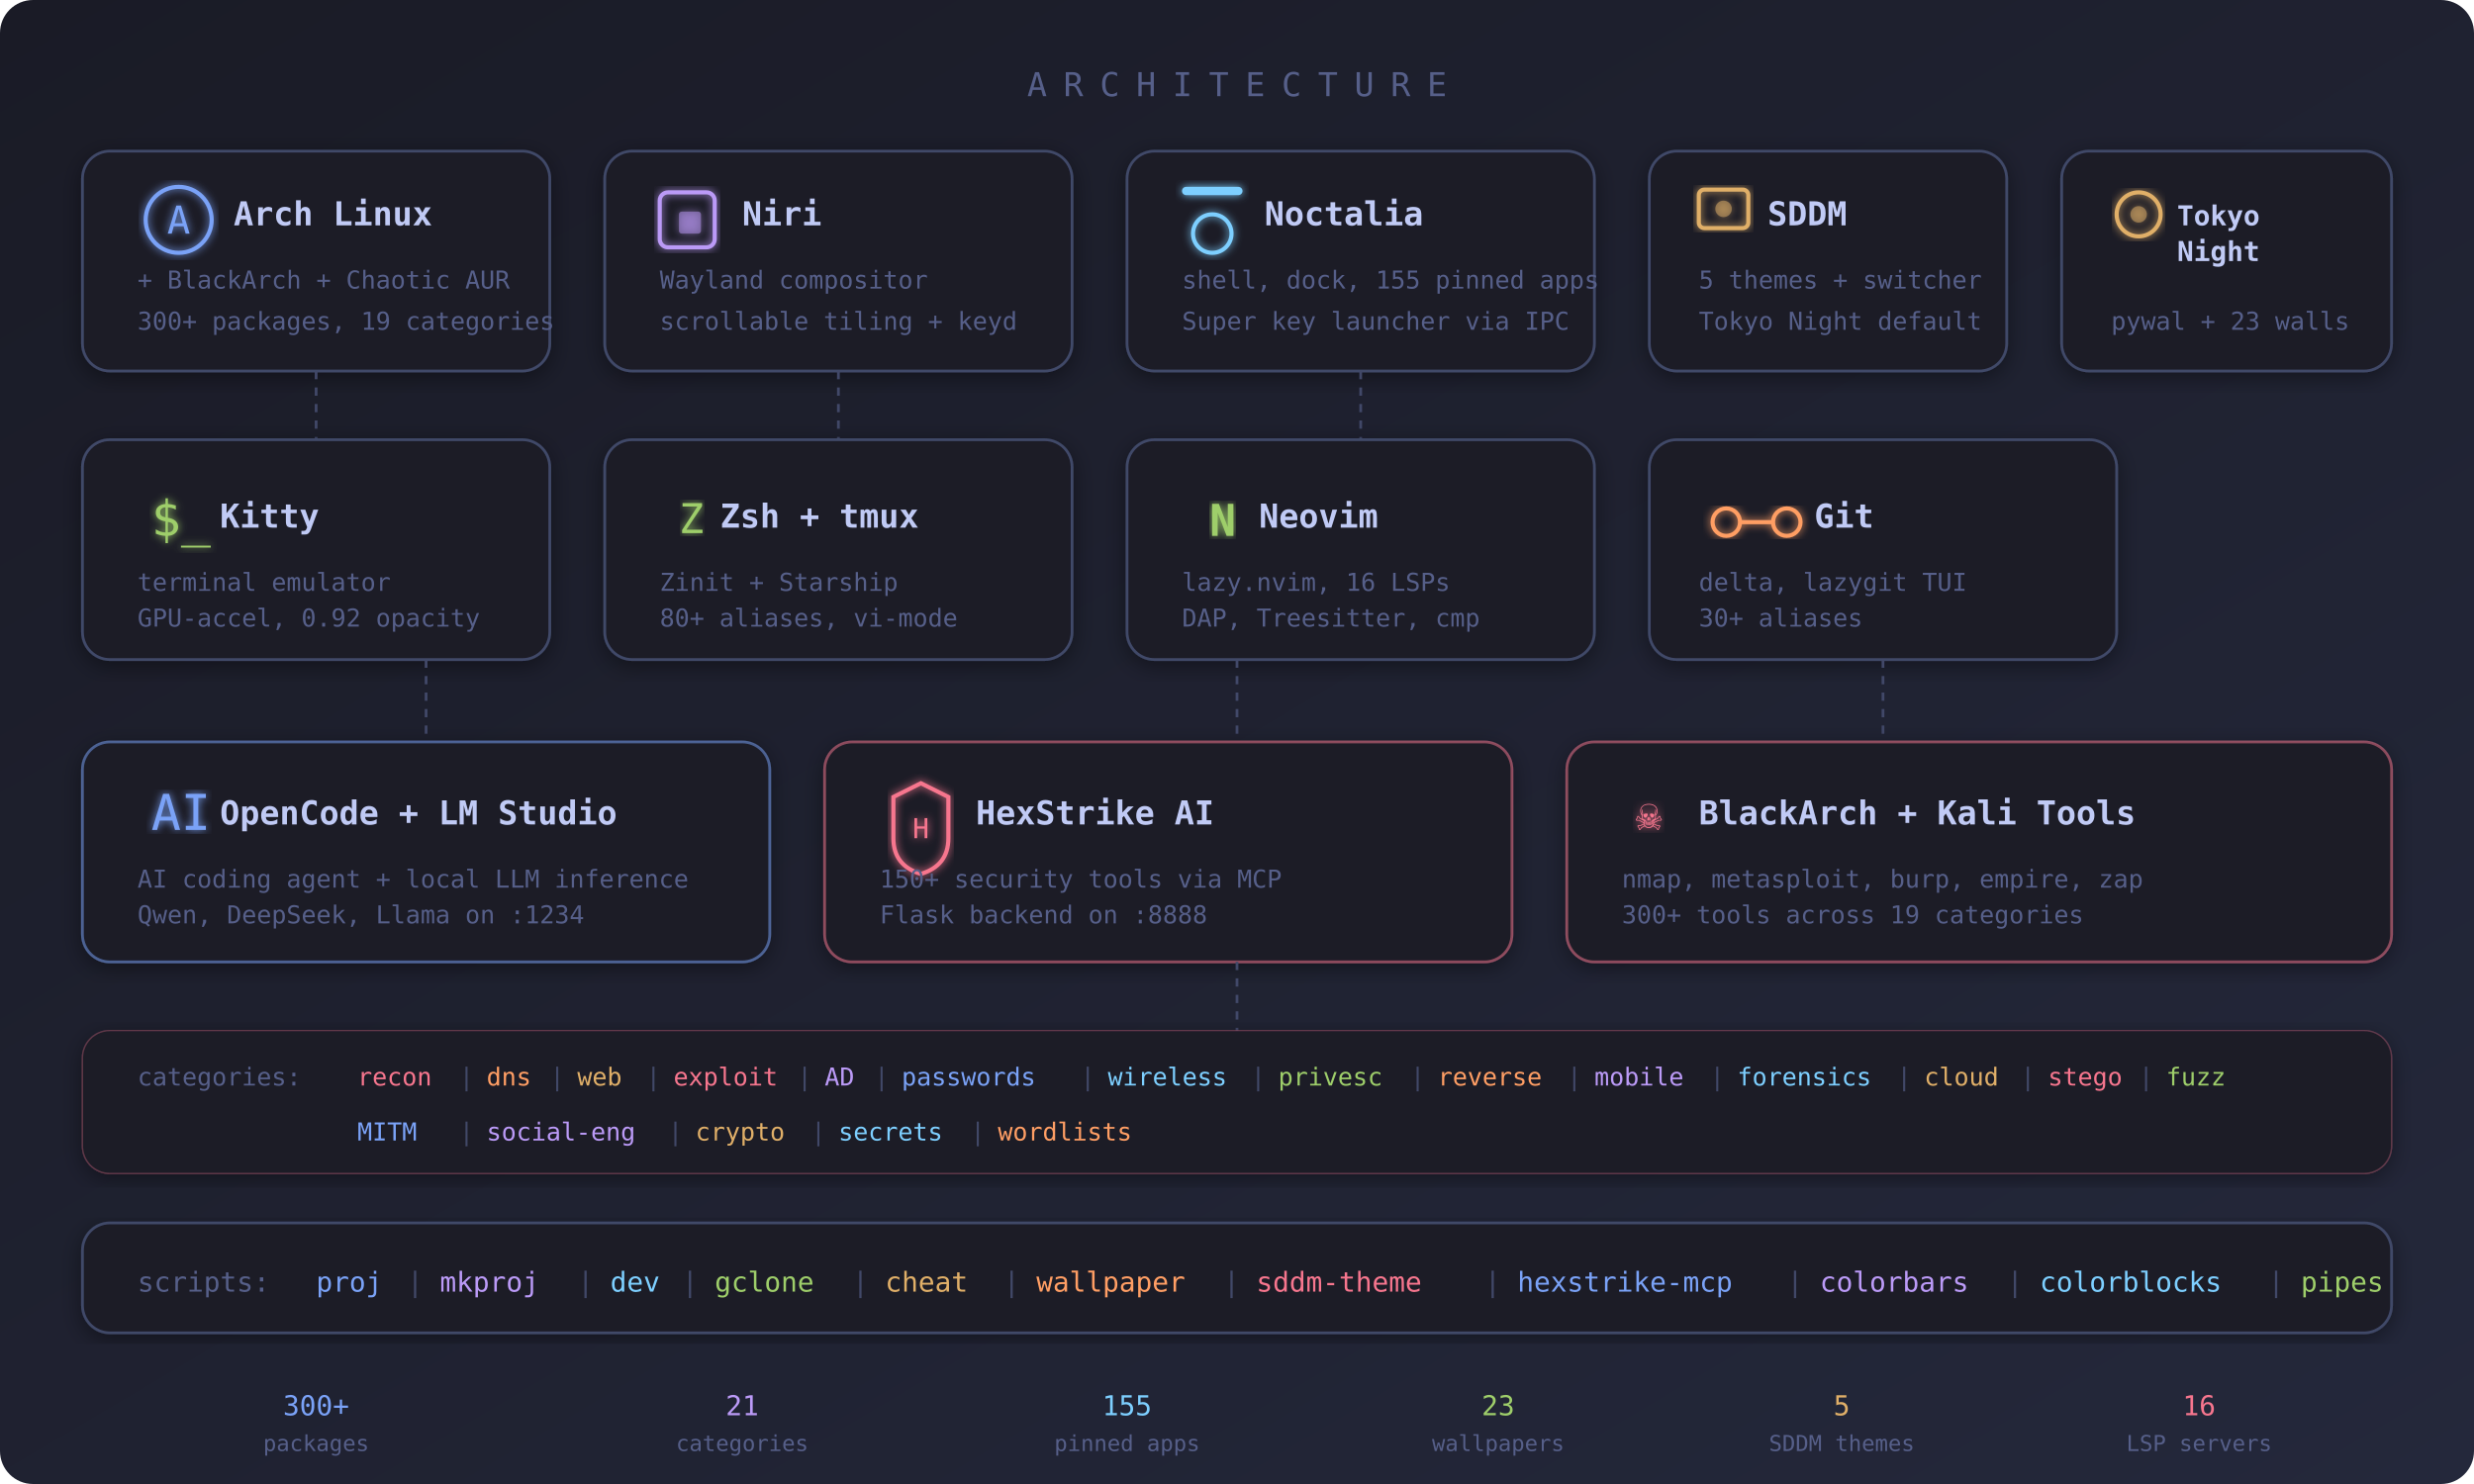
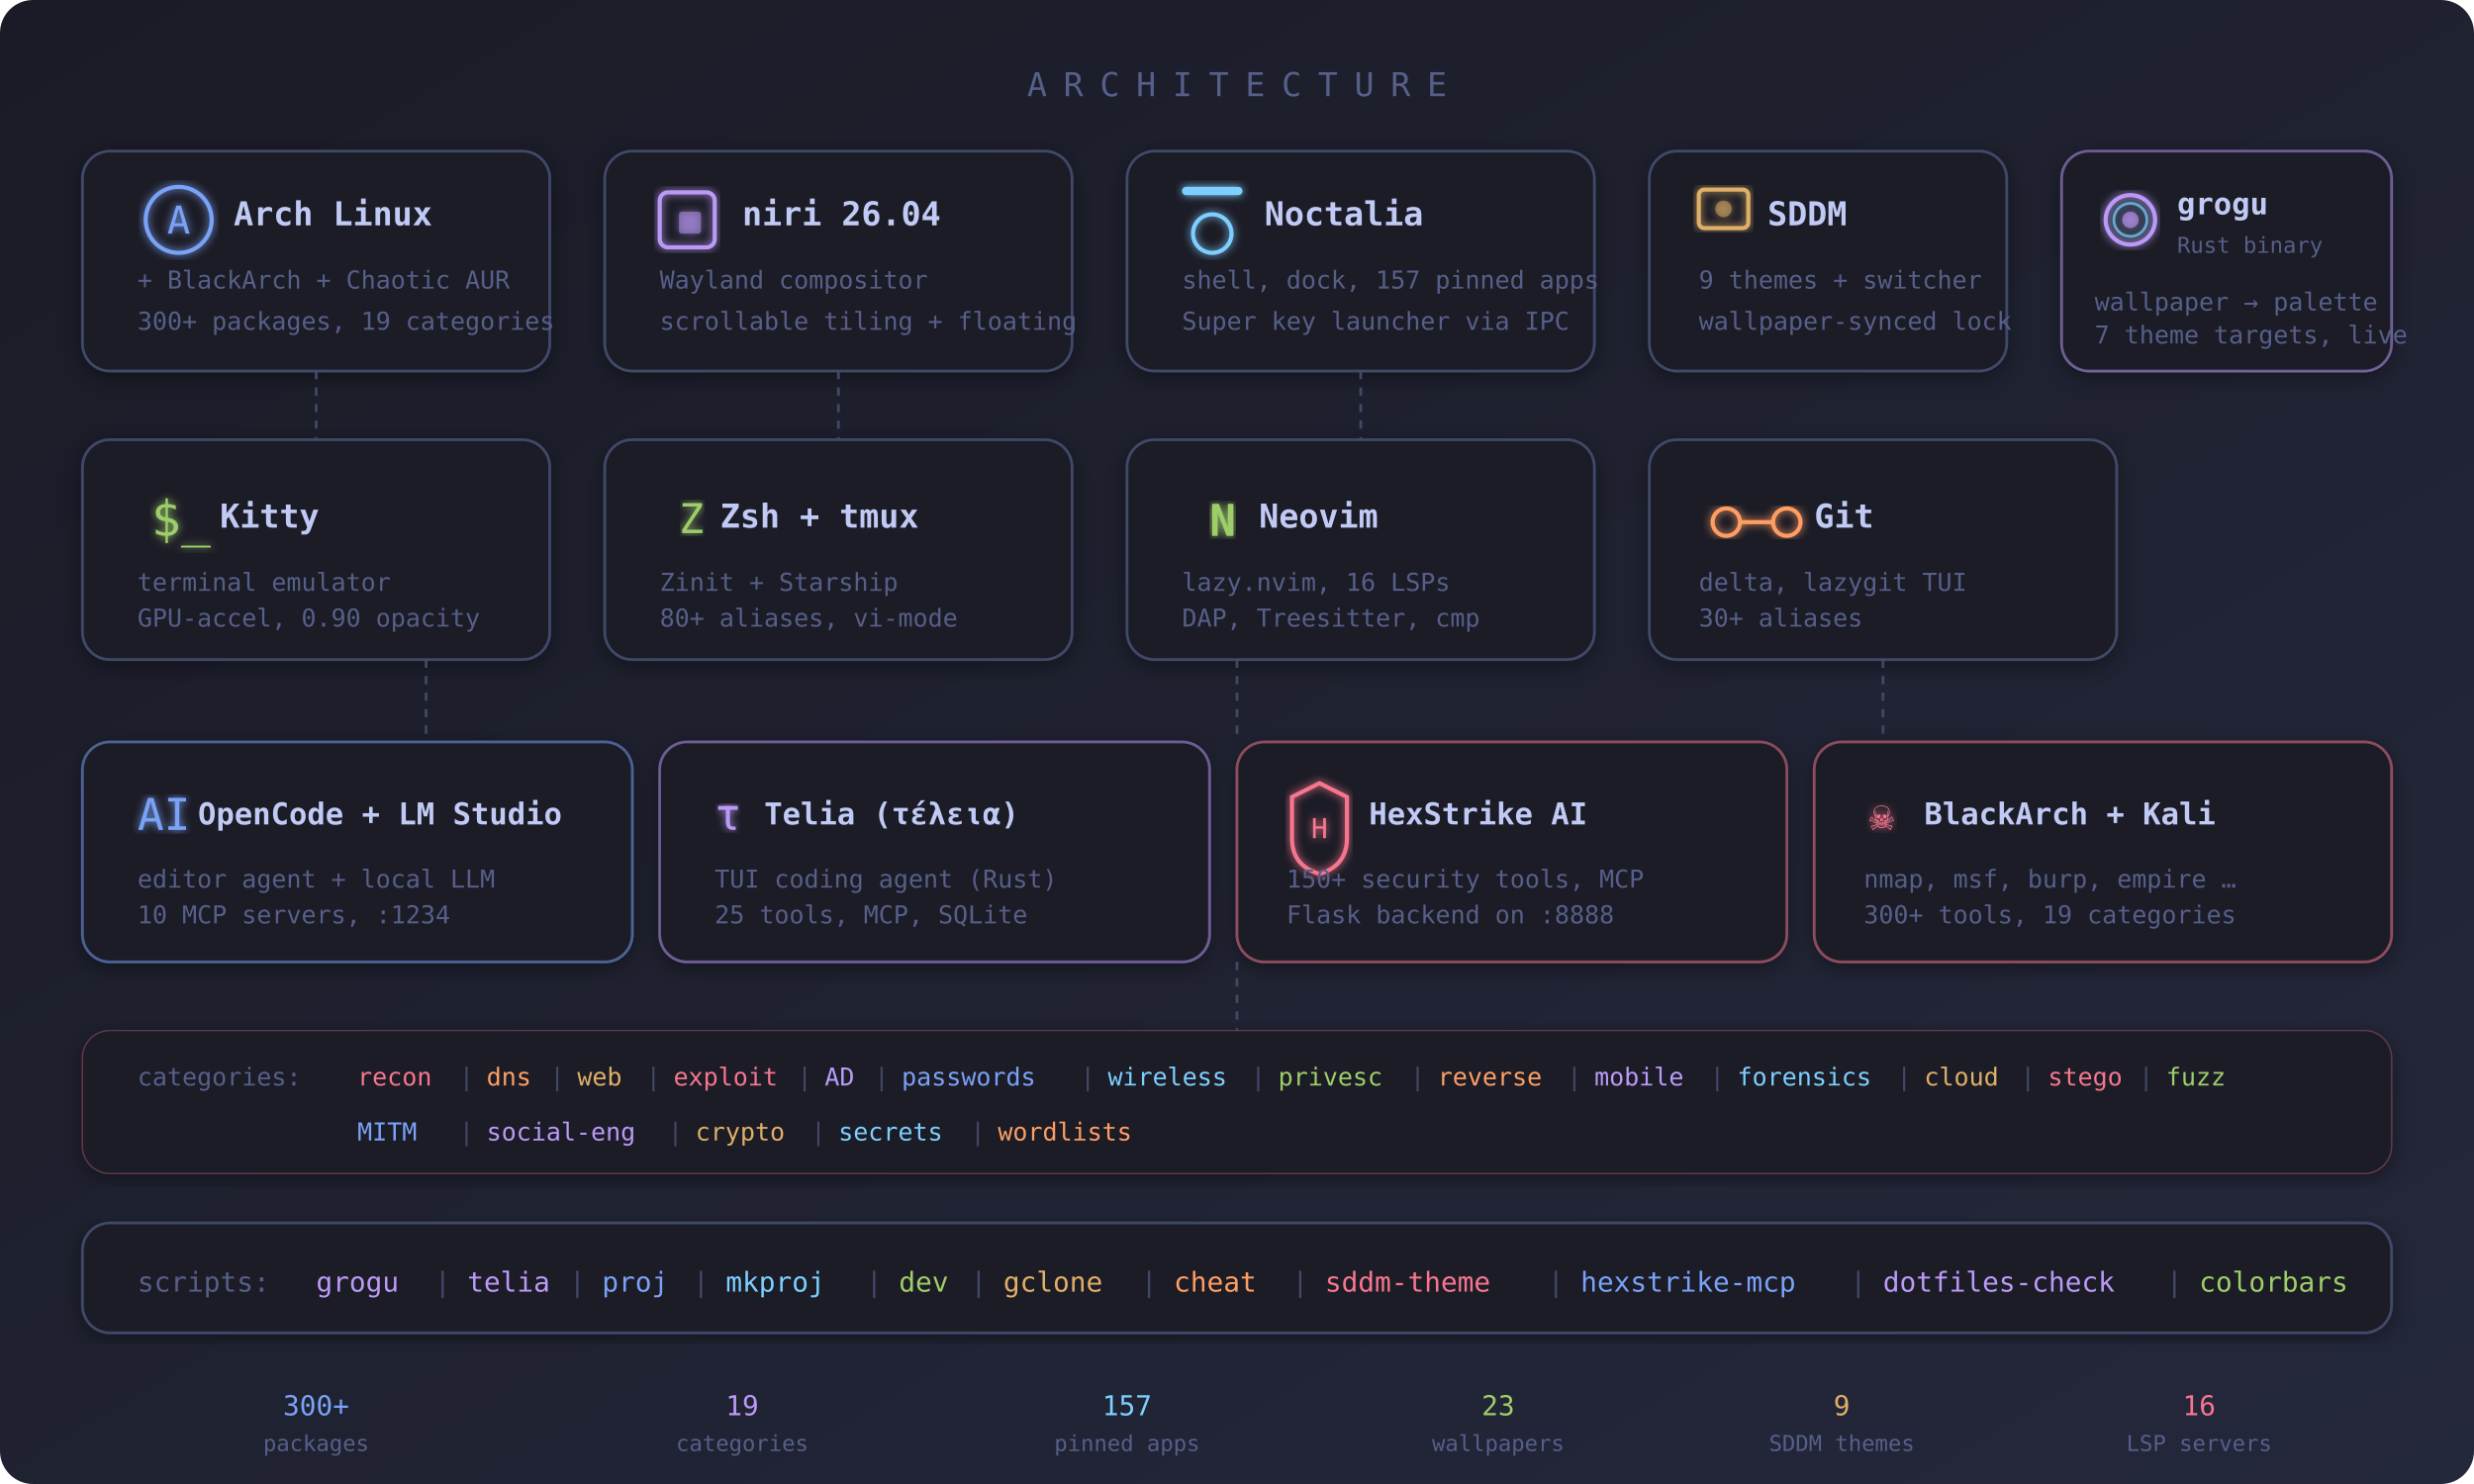
<svg xmlns="http://www.w3.org/2000/svg" width="900" height="540" viewBox="0 0 900 540">
  <defs>
    <linearGradient id="sbg" x1="0%" y1="0%" x2="100%" y2="100%">
      <stop offset="0%" style="stop-color:#1a1b26" />
      <stop offset="100%" style="stop-color:#24283b" />
    </linearGradient>
    <linearGradient id="accent2" x1="0%" y1="0%" x2="100%" y2="0%">
      <stop offset="0%" style="stop-color:#7aa2f7" />
      <stop offset="100%" style="stop-color:#bb9af7" />
    </linearGradient>
    <filter id="cardshadow">
      <feDropShadow dx="0" dy="2" stdDeviation="4" flood-color="#000" flood-opacity="0.4" />
    </filter>
    <filter id="iconglow">
      <feGaussianBlur stdDeviation="1.5" result="blur" />
      <feMerge>
        <feMergeNode in="blur" />
        <feMergeNode in="SourceGraphic" />
      </feMerge>
    </filter>
  </defs>
  <rect width="900" height="540" rx="12" fill="url(#sbg)" />
  <text x="450" y="35" text-anchor="middle" font-family="'JetBrains Mono', monospace" font-size="12" fill="#565f89" letter-spacing="6">ARCHITECTURE</text>
  <g filter="url(#cardshadow)">
    <rect x="30" y="55" width="170" height="80" rx="10" fill="#1a1b26" stroke="#414868" stroke-width="1" />
  </g>
  <g filter="url(#iconglow)">
    <circle cx="65" cy="80" r="12" fill="none" stroke="#7aa2f7" stroke-width="1.5" />
    <text x="65" y="85" text-anchor="middle" font-family="monospace" font-size="14" fill="#7aa2f7">A</text>
  </g>
  <text x="85" y="82" font-family="'JetBrains Mono', monospace" font-size="12" fill="#c0caf5" font-weight="600">Arch Linux</text>
  <text x="50" y="105" font-family="'JetBrains Mono', monospace" font-size="9" fill="#565f89">+ BlackArch + Chaotic AUR</text>
  <text x="50" y="120" font-family="'JetBrains Mono', monospace" font-size="9" fill="#565f89">300+ packages, 19 categories</text>
  <g filter="url(#cardshadow)">
    <rect x="220" y="55" width="170" height="80" rx="10" fill="#1a1b26" stroke="#414868" stroke-width="1" />
  </g>
  <g filter="url(#iconglow)">
    <rect x="240" y="70" width="20" height="20" rx="3" fill="none" stroke="#bb9af7" stroke-width="1.5" />
    <rect x="247" y="77" width="8" height="8" rx="1" fill="#bb9af7" opacity="0.5" />
  </g>
-   <text x="270" y="82" font-family="'JetBrains Mono', monospace" font-size="12" fill="#c0caf5" font-weight="600">Niri</text>
+   <text x="270" y="82" font-family="'JetBrains Mono', monospace" font-size="12" fill="#c0caf5" font-weight="600">niri 26.04</text>
  <text x="240" y="105" font-family="'JetBrains Mono', monospace" font-size="9" fill="#565f89">Wayland compositor</text>
-   <text x="240" y="120" font-family="'JetBrains Mono', monospace" font-size="9" fill="#565f89">scrollable tiling + keyd</text>
+   <text x="240" y="120" font-family="'JetBrains Mono', monospace" font-size="9" fill="#565f89">scrollable tiling + floating</text>
  <g filter="url(#cardshadow)">
    <rect x="410" y="55" width="170" height="80" rx="10" fill="#1a1b26" stroke="#414868" stroke-width="1" />
  </g>
  <g filter="url(#iconglow)">
    <rect x="430" y="68" width="22" height="3" rx="1.5" fill="#7dcfff" />
    <circle cx="441" cy="85" r="7" fill="none" stroke="#7dcfff" stroke-width="1.5" />
  </g>
  <text x="460" y="82" font-family="'JetBrains Mono', monospace" font-size="12" fill="#c0caf5" font-weight="600">Noctalia</text>
-   <text x="430" y="105" font-family="'JetBrains Mono', monospace" font-size="9" fill="#565f89">shell, dock, 155 pinned apps</text>
+   <text x="430" y="105" font-family="'JetBrains Mono', monospace" font-size="9" fill="#565f89">shell, dock, 157 pinned apps</text>
  <text x="430" y="120" font-family="'JetBrains Mono', monospace" font-size="9" fill="#565f89">Super key launcher via IPC</text>
  <g filter="url(#cardshadow)">
    <rect x="600" y="55" width="130" height="80" rx="10" fill="#1a1b26" stroke="#414868" stroke-width="1" />
  </g>
  <g filter="url(#iconglow)">
    <rect x="618" y="69" width="18" height="14" rx="2" fill="none" stroke="#e0af68" stroke-width="1.5" />
    <circle cx="627" cy="76" r="3" fill="#e0af68" opacity="0.5" />
  </g>
  <text x="643" y="82" font-family="'JetBrains Mono', monospace" font-size="12" fill="#c0caf5" font-weight="600">SDDM</text>
-   <text x="618" y="105" font-family="'JetBrains Mono', monospace" font-size="9" fill="#565f89">5 themes + switcher</text>
-   <text x="618" y="120" font-family="'JetBrains Mono', monospace" font-size="9" fill="#565f89">Tokyo Night default</text>
-   <g filter="url(#cardshadow)">
-     <rect x="750" y="55" width="120" height="80" rx="10" fill="#1a1b26" stroke="#414868" stroke-width="1" />
-   </g>
-   <g filter="url(#iconglow)">
-     <circle cx="778" cy="78" r="8" fill="none" stroke="#e0af68" stroke-width="1.5" />
-     <circle cx="778" cy="78" r="3" fill="#e0af68" opacity="0.5" />
-   </g>
-   <text x="792" y="82" font-family="'JetBrains Mono', monospace" font-size="10" fill="#c0caf5" font-weight="600">Tokyo</text>
-   <text x="792" y="95" font-family="'JetBrains Mono', monospace" font-size="10" fill="#c0caf5" font-weight="600">Night</text>
-   <text x="768" y="120" font-family="'JetBrains Mono', monospace" font-size="9" fill="#565f89">pywal + 23 walls</text>
+   <text x="618" y="105" font-family="'JetBrains Mono', monospace" font-size="9" fill="#565f89">9 themes + switcher</text>
+   <text x="618" y="120" font-family="'JetBrains Mono', monospace" font-size="9" fill="#565f89">wallpaper-synced lock</text>
+   <g filter="url(#cardshadow)">
+     <rect x="750" y="55" width="120" height="80" rx="10" fill="#1a1b26" stroke="#bb9af7" stroke-width="1" stroke-opacity="0.5" />
+   </g>
+   <g filter="url(#iconglow)">
+     <circle cx="775" cy="80" r="9" fill="none" stroke="#bb9af7" stroke-width="1.5" />
+     <circle cx="775" cy="80" r="3" fill="#bb9af7" opacity="0.6" />
+     <circle cx="775" cy="80" r="6" fill="none" stroke="#7dcfff" stroke-width="1" opacity="0.7" />
+   </g>
+   <text x="792" y="78" font-family="'JetBrains Mono', monospace" font-size="11" fill="#c0caf5" font-weight="600">grogu</text>
+   <text x="792" y="92" font-family="'JetBrains Mono', monospace" font-size="8" fill="#565f89">Rust binary</text>
+   <text x="762" y="113" font-family="'JetBrains Mono', monospace" font-size="9" fill="#565f89">wallpaper → palette</text>
+   <text x="762" y="125" font-family="'JetBrains Mono', monospace" font-size="9" fill="#565f89">7 theme targets, live</text>
  <line x1="115" y1="135" x2="115" y2="160" stroke="#414868" stroke-width="1" stroke-dasharray="3,3" />
  <line x1="305" y1="135" x2="305" y2="160" stroke="#414868" stroke-width="1" stroke-dasharray="3,3" />
  <line x1="495" y1="135" x2="495" y2="160" stroke="#414868" stroke-width="1" stroke-dasharray="3,3" />
  <g filter="url(#cardshadow)">
    <rect x="30" y="160" width="170" height="80" rx="10" fill="#1a1b26" stroke="#414868" stroke-width="1" />
  </g>
  <g filter="url(#iconglow)">
    <text x="55" y="195" font-family="monospace" font-size="18" fill="#9ece6a">$_</text>
  </g>
  <text x="80" y="192" font-family="'JetBrains Mono', monospace" font-size="12" fill="#c0caf5" font-weight="600">Kitty</text>
  <text x="50" y="215" font-family="'JetBrains Mono', monospace" font-size="9" fill="#565f89">terminal emulator</text>
-   <text x="50" y="228" font-family="'JetBrains Mono', monospace" font-size="9" fill="#565f89">GPU-accel, 0.92 opacity</text>
+   <text x="50" y="228" font-family="'JetBrains Mono', monospace" font-size="9" fill="#565f89">GPU-accel, 0.90 opacity</text>
  <g filter="url(#cardshadow)">
    <rect x="220" y="160" width="170" height="80" rx="10" fill="#1a1b26" stroke="#414868" stroke-width="1" />
  </g>
  <g filter="url(#iconglow)">
    <text x="247" y="194" font-family="monospace" font-size="15" fill="#9ece6a">Z</text>
  </g>
  <text x="262" y="192" font-family="'JetBrains Mono', monospace" font-size="12" fill="#c0caf5" font-weight="600">Zsh + tmux</text>
  <text x="240" y="215" font-family="'JetBrains Mono', monospace" font-size="9" fill="#565f89">Zinit + Starship</text>
  <text x="240" y="228" font-family="'JetBrains Mono', monospace" font-size="9" fill="#565f89">80+ aliases, vi-mode</text>
  <g filter="url(#cardshadow)">
    <rect x="410" y="160" width="170" height="80" rx="10" fill="#1a1b26" stroke="#414868" stroke-width="1" />
  </g>
  <g filter="url(#iconglow)">
    <text x="440" y="195" font-family="monospace" font-size="16" fill="#9ece6a" font-weight="bold">N</text>
  </g>
  <text x="458" y="192" font-family="'JetBrains Mono', monospace" font-size="12" fill="#c0caf5" font-weight="600">Neovim</text>
  <text x="430" y="215" font-family="'JetBrains Mono', monospace" font-size="9" fill="#565f89">lazy.nvim, 16 LSPs</text>
  <text x="430" y="228" font-family="'JetBrains Mono', monospace" font-size="9" fill="#565f89">DAP, Treesitter, cmp</text>
  <g filter="url(#cardshadow)">
    <rect x="600" y="160" width="170" height="80" rx="10" fill="#1a1b26" stroke="#414868" stroke-width="1" />
  </g>
  <g filter="url(#iconglow)">
    <circle cx="628" cy="190" r="5" fill="none" stroke="#ff9e64" stroke-width="1.5" />
    <line x1="633" y1="190" x2="645" y2="190" stroke="#ff9e64" stroke-width="1.5" />
    <circle cx="650" cy="190" r="5" fill="none" stroke="#ff9e64" stroke-width="1.5" />
  </g>
  <text x="660" y="192" font-family="'JetBrains Mono', monospace" font-size="12" fill="#c0caf5" font-weight="600">Git</text>
  <text x="618" y="215" font-family="'JetBrains Mono', monospace" font-size="9" fill="#565f89">delta, lazygit TUI</text>
  <text x="618" y="228" font-family="'JetBrains Mono', monospace" font-size="9" fill="#565f89">30+ aliases</text>
  <line x1="155" y1="240" x2="155" y2="270" stroke="#414868" stroke-width="1" stroke-dasharray="3,3" />
  <line x1="450" y1="240" x2="450" y2="270" stroke="#414868" stroke-width="1" stroke-dasharray="3,3" />
  <line x1="685" y1="240" x2="685" y2="270" stroke="#414868" stroke-width="1" stroke-dasharray="3,3" />
  <g filter="url(#cardshadow)">
-     <rect x="30" y="270" width="250" height="80" rx="10" fill="#1a1b26" stroke="#7aa2f7" stroke-width="1" stroke-opacity="0.5" />
-   </g>
-   <g filter="url(#iconglow)">
-     <text x="55" y="302" font-family="monospace" font-size="18" fill="#7aa2f7">AI</text>
-   </g>
-   <text x="80" y="300" font-family="'JetBrains Mono', monospace" font-size="12" fill="#c0caf5" font-weight="600">OpenCode + LM Studio</text>
-   <text x="50" y="323" font-family="'JetBrains Mono', monospace" font-size="9" fill="#565f89">AI coding agent + local LLM inference</text>
-   <text x="50" y="336" font-family="'JetBrains Mono', monospace" font-size="9" fill="#565f89">Qwen, DeepSeek, Llama on :1234</text>
-   <g filter="url(#cardshadow)">
-     <rect x="300" y="270" width="250" height="80" rx="10" fill="#1a1b26" stroke="#f7768e" stroke-width="1" stroke-opacity="0.5" />
-   </g>
-   <g filter="url(#iconglow)">
-     <path d="M325,290 L335,285 L345,290 L345,305 Q345,315 335,318 Q325,315 325,305 Z" fill="none" stroke="#f7768e" stroke-width="1.5" />
-     <text x="335" y="305" text-anchor="middle" font-family="monospace" font-size="10" fill="#f7768e">H</text>
-   </g>
-   <text x="355" y="300" font-family="'JetBrains Mono', monospace" font-size="12" fill="#c0caf5" font-weight="600">HexStrike AI</text>
-   <text x="320" y="323" font-family="'JetBrains Mono', monospace" font-size="9" fill="#565f89">150+ security tools via MCP</text>
-   <text x="320" y="336" font-family="'JetBrains Mono', monospace" font-size="9" fill="#565f89">Flask backend on :8888</text>
-   <g filter="url(#cardshadow)">
-     <rect x="570" y="270" width="300" height="80" rx="10" fill="#1a1b26" stroke="#f7768e" stroke-width="1" stroke-opacity="0.5" />
-   </g>
-   <g filter="url(#iconglow)">
-     <text x="595" y="302" font-family="monospace" font-size="16" fill="#f7768e">☠</text>
-   </g>
-   <text x="618" y="300" font-family="'JetBrains Mono', monospace" font-size="12" fill="#c0caf5" font-weight="600">BlackArch + Kali Tools</text>
-   <text x="590" y="323" font-family="'JetBrains Mono', monospace" font-size="9" fill="#565f89">nmap, metasploit, burp, empire, zap</text>
-   <text x="590" y="336" font-family="'JetBrains Mono', monospace" font-size="9" fill="#565f89">300+ tools across 19 categories</text>
+     <rect x="30" y="270" width="200" height="80" rx="10" fill="#1a1b26" stroke="#7aa2f7" stroke-width="1" stroke-opacity="0.5" />
+   </g>
+   <g filter="url(#iconglow)">
+     <text x="50" y="302" font-family="monospace" font-size="16" fill="#7aa2f7">AI</text>
+   </g>
+   <text x="72" y="300" font-family="'JetBrains Mono', monospace" font-size="11" fill="#c0caf5" font-weight="600">OpenCode + LM Studio</text>
+   <text x="50" y="323" font-family="'JetBrains Mono', monospace" font-size="9" fill="#565f89">editor agent + local LLM</text>
+   <text x="50" y="336" font-family="'JetBrains Mono', monospace" font-size="9" fill="#565f89">10 MCP servers, :1234</text>
+   <g filter="url(#cardshadow)">
+     <rect x="240" y="270" width="200" height="80" rx="10" fill="#1a1b26" stroke="#bb9af7" stroke-width="1" stroke-opacity="0.5" />
+   </g>
+   <g filter="url(#iconglow)">
+     <text x="260" y="302" font-family="monospace" font-size="16" fill="#bb9af7">τ</text>
+   </g>
+   <text x="278" y="300" font-family="'JetBrains Mono', monospace" font-size="11" fill="#c0caf5" font-weight="600">Telia (τέλεια)</text>
+   <text x="260" y="323" font-family="'JetBrains Mono', monospace" font-size="9" fill="#565f89">TUI coding agent (Rust)</text>
+   <text x="260" y="336" font-family="'JetBrains Mono', monospace" font-size="9" fill="#565f89">25 tools, MCP, SQLite</text>
+   <g filter="url(#cardshadow)">
+     <rect x="450" y="270" width="200" height="80" rx="10" fill="#1a1b26" stroke="#f7768e" stroke-width="1" stroke-opacity="0.5" />
+   </g>
+   <g filter="url(#iconglow)">
+     <path d="M470,290 L480,285 L490,290 L490,305 Q490,315 480,318 Q470,315 470,305 Z" fill="none" stroke="#f7768e" stroke-width="1.5" />
+     <text x="480" y="305" text-anchor="middle" font-family="monospace" font-size="10" fill="#f7768e">H</text>
+   </g>
+   <text x="498" y="300" font-family="'JetBrains Mono', monospace" font-size="11" fill="#c0caf5" font-weight="600">HexStrike AI</text>
+   <text x="468" y="323" font-family="'JetBrains Mono', monospace" font-size="9" fill="#565f89">150+ security tools, MCP</text>
+   <text x="468" y="336" font-family="'JetBrains Mono', monospace" font-size="9" fill="#565f89">Flask backend on :8888</text>
+   <g filter="url(#cardshadow)">
+     <rect x="660" y="270" width="210" height="80" rx="10" fill="#1a1b26" stroke="#f7768e" stroke-width="1" stroke-opacity="0.5" />
+   </g>
+   <g filter="url(#iconglow)">
+     <text x="680" y="302" font-family="monospace" font-size="15" fill="#f7768e">☠</text>
+   </g>
+   <text x="700" y="300" font-family="'JetBrains Mono', monospace" font-size="11" fill="#c0caf5" font-weight="600">BlackArch + Kali</text>
+   <text x="678" y="323" font-family="'JetBrains Mono', monospace" font-size="9" fill="#565f89">nmap, msf, burp, empire …</text>
+   <text x="678" y="336" font-family="'JetBrains Mono', monospace" font-size="9" fill="#565f89">300+ tools, 19 categories</text>
  <line x1="450" y1="350" x2="450" y2="375" stroke="#414868" stroke-width="1" stroke-dasharray="3,3" />
  <g filter="url(#cardshadow)">
    <rect x="30" y="375" width="840" height="52" rx="10" fill="#1a1b26" stroke="#f7768e" stroke-width="0.5" stroke-opacity="0.3" />
  </g>
  <g font-family="'JetBrains Mono', monospace" font-size="9">
    <text x="50" y="395" fill="#565f89">categories:</text>
    <text x="130" y="395" fill="#f7768e">recon</text>
    <text x="167" y="395" fill="#414868">|</text>
    <text x="177" y="395" fill="#ff9e64">dns</text>
    <text x="200" y="395" fill="#414868">|</text>
    <text x="210" y="395" fill="#e0af68">web</text>
    <text x="235" y="395" fill="#414868">|</text>
    <text x="245" y="395" fill="#f7768e">exploit</text>
    <text x="290" y="395" fill="#414868">|</text>
    <text x="300" y="395" fill="#bb9af7">AD</text>
    <text x="318" y="395" fill="#414868">|</text>
    <text x="328" y="395" fill="#7aa2f7">passwords</text>
    <text x="393" y="395" fill="#414868">|</text>
    <text x="403" y="395" fill="#7dcfff">wireless</text>
    <text x="455" y="395" fill="#414868">|</text>
    <text x="465" y="395" fill="#9ece6a">privesc</text>
    <text x="513" y="395" fill="#414868">|</text>
    <text x="523" y="395" fill="#ff9e64">reverse</text>
    <text x="570" y="395" fill="#414868">|</text>
    <text x="580" y="395" fill="#bb9af7">mobile</text>
    <text x="622" y="395" fill="#414868">|</text>
    <text x="632" y="395" fill="#7dcfff">forensics</text>
    <text x="690" y="395" fill="#414868">|</text>
    <text x="700" y="395" fill="#e0af68">cloud</text>
    <text x="735" y="395" fill="#414868">|</text>
    <text x="745" y="395" fill="#f7768e">stego</text>
    <text x="778" y="395" fill="#414868">|</text>
    <text x="788" y="395" fill="#9ece6a">fuzz</text>
    <text x="130" y="415" fill="#7aa2f7">MITM</text>
    <text x="167" y="415" fill="#414868">|</text>
    <text x="177" y="415" fill="#bb9af7">social-eng</text>
    <text x="243" y="415" fill="#414868">|</text>
    <text x="253" y="415" fill="#e0af68">crypto</text>
    <text x="295" y="415" fill="#414868">|</text>
    <text x="305" y="415" fill="#7dcfff">secrets</text>
    <text x="353" y="415" fill="#414868">|</text>
    <text x="363" y="415" fill="#ff9e64">wordlists</text>
  </g>
  <g filter="url(#cardshadow)">
    <rect x="30" y="445" width="840" height="40" rx="10" fill="#1a1b26" stroke="#414868" stroke-width="1" />
  </g>
  <g font-family="'JetBrains Mono', monospace" font-size="10">
    <text x="50" y="470" fill="#565f89">scripts:</text>
-     <text x="115" y="470" fill="#7aa2f7">proj</text>
-     <text x="148" y="470" fill="#414868">|</text>
-     <text x="160" y="470" fill="#bb9af7">mkproj</text>
-     <text x="210" y="470" fill="#414868">|</text>
-     <text x="222" y="470" fill="#7dcfff">dev</text>
-     <text x="248" y="470" fill="#414868">|</text>
-     <text x="260" y="470" fill="#9ece6a">gclone</text>
-     <text x="310" y="470" fill="#414868">|</text>
-     <text x="322" y="470" fill="#e0af68">cheat</text>
-     <text x="365" y="470" fill="#414868">|</text>
-     <text x="377" y="470" fill="#ff9e64">wallpaper</text>
-     <text x="445" y="470" fill="#414868">|</text>
-     <text x="457" y="470" fill="#f7768e">sddm-theme</text>
-     <text x="540" y="470" fill="#414868">|</text>
-     <text x="552" y="470" fill="#7aa2f7">hexstrike-mcp</text>
-     <text x="650" y="470" fill="#414868">|</text>
-     <text x="662" y="470" fill="#bb9af7">colorbars</text>
-     <text x="730" y="470" fill="#414868">|</text>
-     <text x="742" y="470" fill="#7dcfff">colorblocks</text>
-     <text x="825" y="470" fill="#414868">|</text>
-     <text x="837" y="470" fill="#9ece6a">pipes</text>
+     <text x="115" y="470" fill="#bb9af7">grogu</text>
+     <text x="158" y="470" fill="#414868">|</text>
+     <text x="170" y="470" fill="#bb9af7">telia</text>
+     <text x="207" y="470" fill="#414868">|</text>
+     <text x="219" y="470" fill="#7aa2f7">proj</text>
+     <text x="252" y="470" fill="#414868">|</text>
+     <text x="264" y="470" fill="#7dcfff">mkproj</text>
+     <text x="315" y="470" fill="#414868">|</text>
+     <text x="327" y="470" fill="#9ece6a">dev</text>
+     <text x="353" y="470" fill="#414868">|</text>
+     <text x="365" y="470" fill="#e0af68">gclone</text>
+     <text x="415" y="470" fill="#414868">|</text>
+     <text x="427" y="470" fill="#ff9e64">cheat</text>
+     <text x="470" y="470" fill="#414868">|</text>
+     <text x="482" y="470" fill="#f7768e">sddm-theme</text>
+     <text x="563" y="470" fill="#414868">|</text>
+     <text x="575" y="470" fill="#7aa2f7">hexstrike-mcp</text>
+     <text x="673" y="470" fill="#414868">|</text>
+     <text x="685" y="470" fill="#bb9af7">dotfiles-check</text>
+     <text x="788" y="470" fill="#414868">|</text>
+     <text x="800" y="470" fill="#9ece6a">colorbars</text>
  </g>
  <g font-family="'JetBrains Mono', monospace" font-size="10">
    <text x="115" y="515" text-anchor="middle" fill="#7aa2f7">300+</text>
    <text x="115" y="528" text-anchor="middle" fill="#565f89" font-size="8">packages</text>
-     <text x="270" y="515" text-anchor="middle" fill="#bb9af7">21</text>
+     <text x="270" y="515" text-anchor="middle" fill="#bb9af7">19</text>
    <text x="270" y="528" text-anchor="middle" fill="#565f89" font-size="8">categories</text>
-     <text x="410" y="515" text-anchor="middle" fill="#7dcfff">155</text>
+     <text x="410" y="515" text-anchor="middle" fill="#7dcfff">157</text>
    <text x="410" y="528" text-anchor="middle" fill="#565f89" font-size="8">pinned apps</text>
    <text x="545" y="515" text-anchor="middle" fill="#9ece6a">23</text>
    <text x="545" y="528" text-anchor="middle" fill="#565f89" font-size="8">wallpapers</text>
-     <text x="670" y="515" text-anchor="middle" fill="#e0af68">5</text>
+     <text x="670" y="515" text-anchor="middle" fill="#e0af68">9</text>
    <text x="670" y="528" text-anchor="middle" fill="#565f89" font-size="8">SDDM themes</text>
    <text x="800" y="515" text-anchor="middle" fill="#f7768e">16</text>
    <text x="800" y="528" text-anchor="middle" fill="#565f89" font-size="8">LSP servers</text>
  </g>
</svg>
